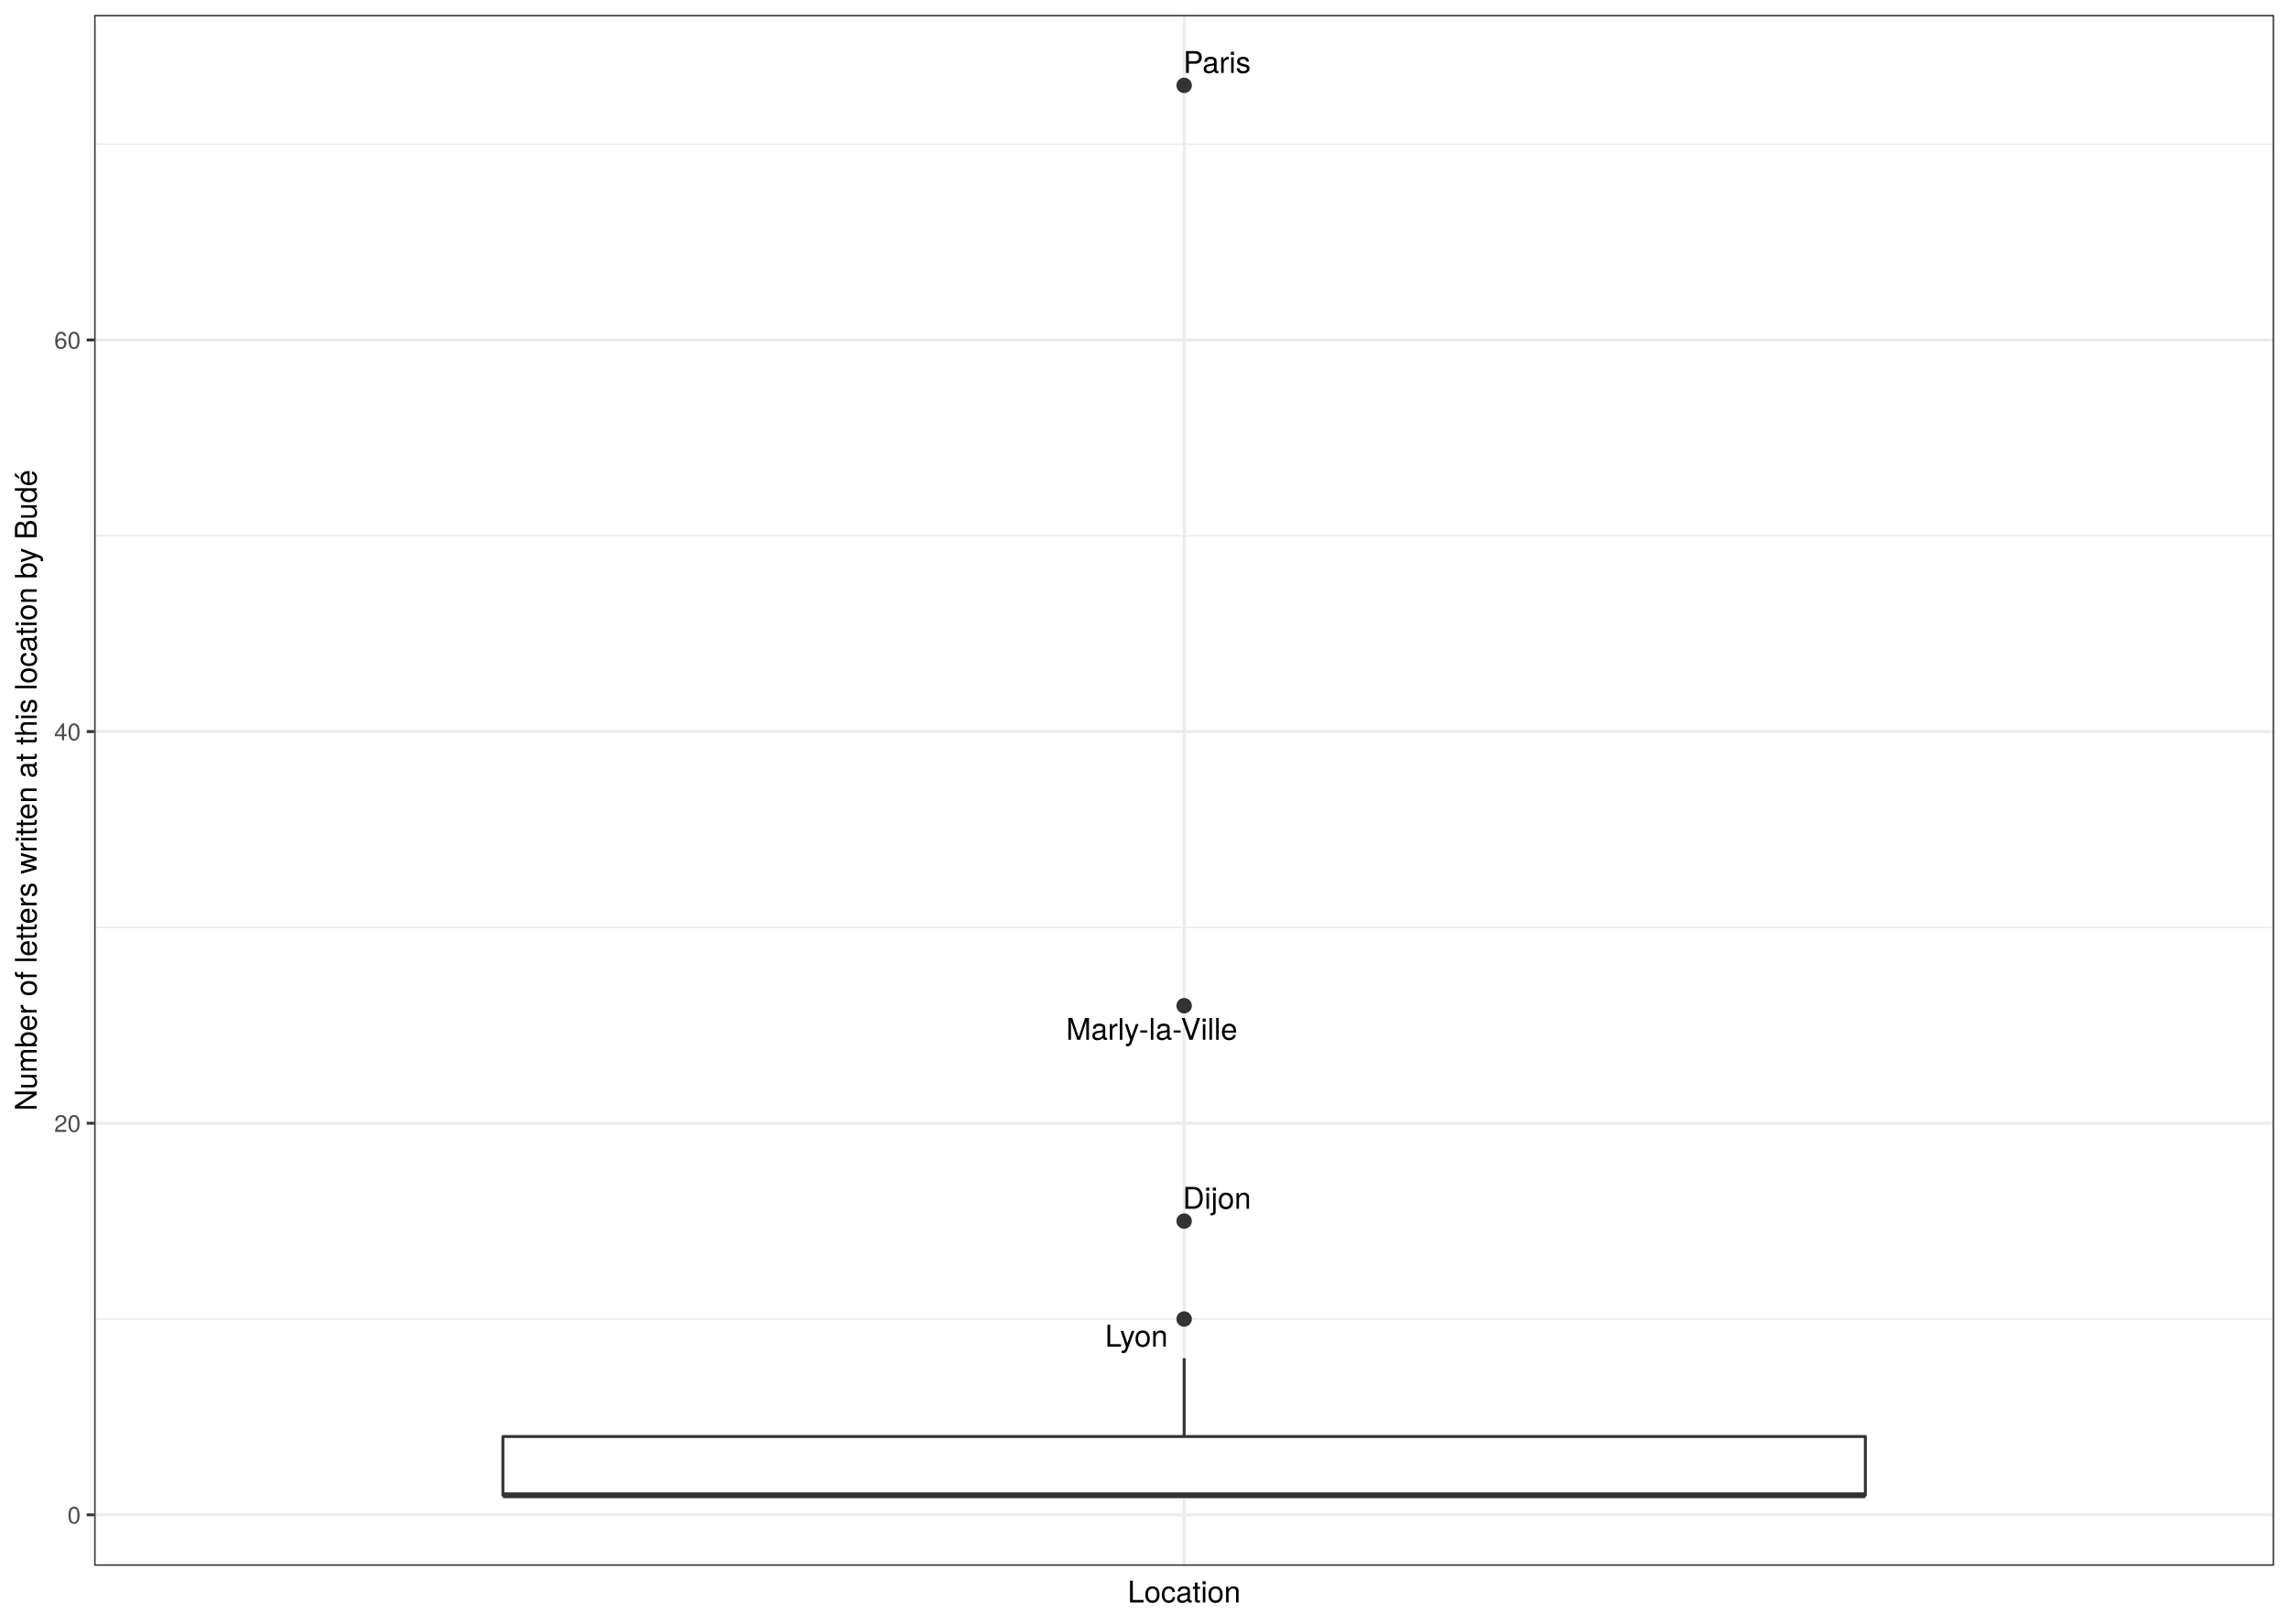
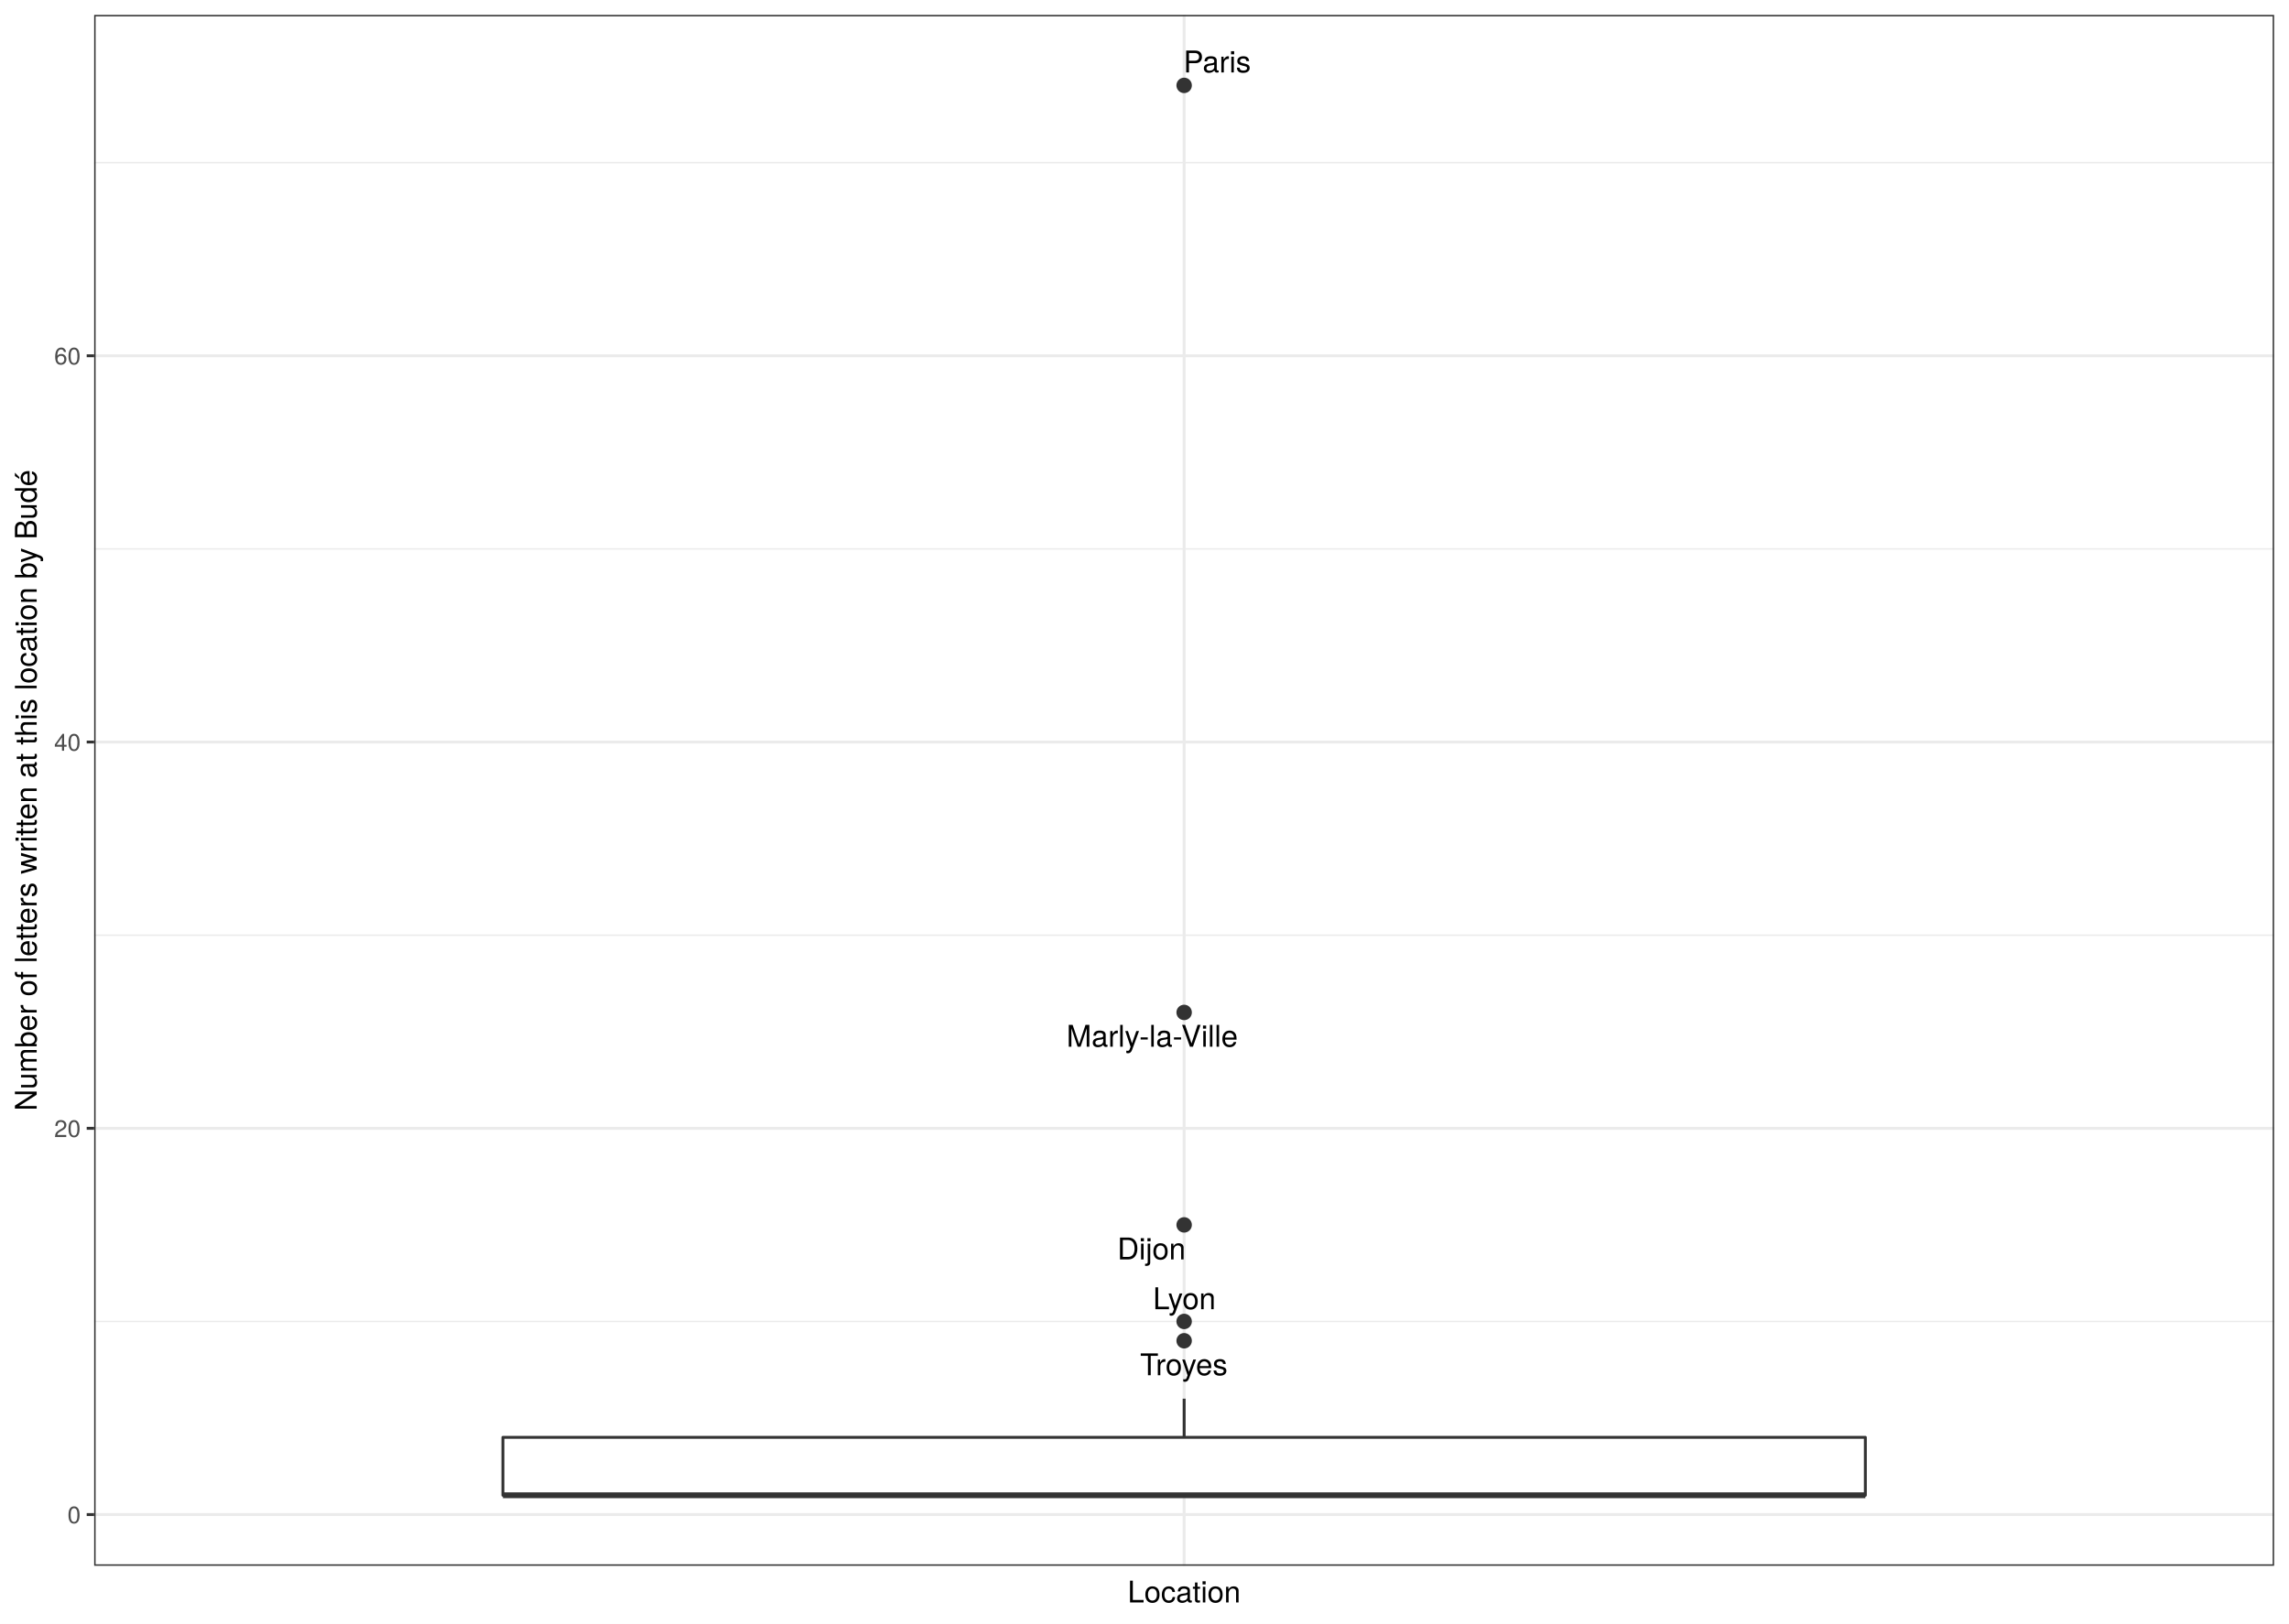
<svg xmlns="http://www.w3.org/2000/svg" class="svglite" width="842.40pt" height="597.60pt" viewBox="0 0 842.40 597.60">
  <defs>
    <style type="text/css">
    .svglite line, .svglite polyline, .svglite polygon, .svglite path, .svglite rect, .svglite circle {
      fill: none;
      stroke: #000000;
      stroke-linecap: round;
      stroke-linejoin: round;
      stroke-miterlimit: 10.00;
    }
    .svglite text {
      white-space: pre;
    }
  </style>
  </defs>
  <rect width="100%" height="100%" style="stroke: none; fill: #FFFFFF;" />
  <defs>
    <clipPath id="cpMC4wMHw4NDIuNDB8MC4wMHw1OTcuNjA=">
      <rect x="0.00" y="0.00" width="842.40" height="597.60" />
    </clipPath>
  </defs>
  <g clip-path="url(#cpMC4wMHw4NDIuNDB8MC4wMHw1OTcuNjA=)">
    <rect x="0" y="-0" width="842.40" height="597.60" style="stroke-width: 1.07; stroke: #FFFFFF; fill: #FFFFFF;" />
  </g>
  <defs>
    <clipPath id="cpMzQuNjV8ODM2LjkyfDUuNDh8NTc2LjMz">
      <rect x="34.65" y="5.48" width="802.27" height="570.85" />
    </clipPath>
  </defs>
  <g clip-path="url(#cpMzQuNjV8ODM2LjkyfDUuNDh8NTc2LjMz)">
    <rect x="34.65" y="5.48" width="802.27" height="570.85" style="stroke-width: 1.07; stroke: none; fill: #FFFFFF;" />
-     <polyline points="34.65,485.51 836.92,485.51 " style="stroke-width: 0.53; stroke: #EBEBEB; stroke-linecap: butt;" />
-     <polyline points="34.65,341.36 836.92,341.36 " style="stroke-width: 0.53; stroke: #EBEBEB; stroke-linecap: butt;" />
-     <polyline points="34.65,197.20 836.92,197.20 " style="stroke-width: 0.53; stroke: #EBEBEB; stroke-linecap: butt;" />
-     <polyline points="34.65,53.05 836.92,53.05 " style="stroke-width: 0.53; stroke: #EBEBEB; stroke-linecap: butt;" />
-     <polyline points="34.65,557.59 836.92,557.59 " style="stroke-width: 1.07; stroke: #EBEBEB; stroke-linecap: butt;" />
-     <polyline points="34.65,413.44 836.92,413.44 " style="stroke-width: 1.07; stroke: #EBEBEB; stroke-linecap: butt;" />
-     <polyline points="34.65,269.28 836.92,269.28 " style="stroke-width: 1.07; stroke: #EBEBEB; stroke-linecap: butt;" />
-     <polyline points="34.65,125.13 836.92,125.13 " style="stroke-width: 1.07; stroke: #EBEBEB; stroke-linecap: butt;" />
+     <polyline points="34.65,486.40 836.92,486.40 " style="stroke-width: 0.53; stroke: #EBEBEB; stroke-linecap: butt;" />
+     <polyline points="34.65,344.22 836.92,344.22 " style="stroke-width: 0.53; stroke: #EBEBEB; stroke-linecap: butt;" />
+     <polyline points="34.65,202.04 836.92,202.04 " style="stroke-width: 0.53; stroke: #EBEBEB; stroke-linecap: butt;" />
+     <polyline points="34.65,59.86 836.92,59.86 " style="stroke-width: 0.53; stroke: #EBEBEB; stroke-linecap: butt;" />
+     <polyline points="34.65,557.49 836.92,557.49 " style="stroke-width: 1.07; stroke: #EBEBEB; stroke-linecap: butt;" />
+     <polyline points="34.65,415.31 836.92,415.31 " style="stroke-width: 1.07; stroke: #EBEBEB; stroke-linecap: butt;" />
+     <polyline points="34.65,273.13 836.92,273.13 " style="stroke-width: 1.07; stroke: #EBEBEB; stroke-linecap: butt;" />
+     <polyline points="34.65,130.95 836.92,130.95 " style="stroke-width: 1.07; stroke: #EBEBEB; stroke-linecap: butt;" />
    <polyline points="435.79,576.33 435.79,5.48 " style="stroke-width: 1.07; stroke: #EBEBEB; stroke-linecap: butt;" />
    <circle cx="435.79" cy="31.43" r="2.49" style="stroke-width: 0.71; stroke: #333333; fill: #333333;" />
-     <circle cx="435.79" cy="370.19" r="2.49" style="stroke-width: 0.71; stroke: #333333; fill: #333333;" />
-     <circle cx="435.79" cy="449.47" r="2.49" style="stroke-width: 0.71; stroke: #333333; fill: #333333;" />
-     <circle cx="435.79" cy="485.51" r="2.49" style="stroke-width: 0.71; stroke: #333333; fill: #333333;" />
-     <line x1="435.79" y1="528.76" x2="435.79" y2="499.93" style="stroke-width: 1.07; stroke: #333333; stroke-linecap: butt;" />
+     <circle cx="435.79" cy="372.66" r="2.49" style="stroke-width: 0.71; stroke: #333333; fill: #333333;" />
+     <circle cx="435.79" cy="450.86" r="2.49" style="stroke-width: 0.71; stroke: #333333; fill: #333333;" />
+     <circle cx="435.79" cy="486.40" r="2.49" style="stroke-width: 0.71; stroke: #333333; fill: #333333;" />
+     <circle cx="435.79" cy="493.51" r="2.49" style="stroke-width: 0.71; stroke: #333333; fill: #333333;" />
+     <line x1="435.79" y1="529.06" x2="435.79" y2="514.84" style="stroke-width: 1.07; stroke: #333333; stroke-linecap: butt;" />
    <line x1="435.79" y1="550.38" x2="435.79" y2="550.38" style="stroke-width: 1.07; stroke: #333333; stroke-linecap: butt;" />
-     <polygon points="185.08,528.76 185.08,550.38 686.49,550.38 686.49,528.76 185.08,528.76 " style="stroke-width: 1.07; stroke: #333333; fill: #FFFFFF;" />
+     <polygon points="185.08,529.06 185.08,550.38 686.49,550.38 686.49,529.06 185.08,529.06 " style="stroke-width: 1.07; stroke: #333333; fill: #FFFFFF;" />
    <line x1="185.08" y1="550.38" x2="686.49" y2="550.38" style="stroke-width: 2.13; stroke: #333333; stroke-linecap: butt;" />
-     <text x="447.89" y="26.85" text-anchor="middle" style="font-size: 11.04px; font-family: &quot;TeX Gyre Heros&quot;;" textLength="26.27px" lengthAdjust="spacingAndGlyphs">Paris</text>
-     <text x="423.88" y="382.73" text-anchor="middle" style="font-size: 11.04px; font-family: &quot;TeX Gyre Heros&quot;;" textLength="70.65px" lengthAdjust="spacingAndGlyphs">Marly-la-Ville</text>
-     <text x="447.85" y="444.93" text-anchor="middle" style="font-size: 11.04px; font-family: &quot;TeX Gyre Heros&quot;;" textLength="28.37px" lengthAdjust="spacingAndGlyphs">Dijon</text>
-     <text x="418.23" y="495.67" text-anchor="middle" style="font-size: 11.04px; font-family: &quot;TeX Gyre Heros&quot;;" textLength="25.40px" lengthAdjust="spacingAndGlyphs">Lyon</text>
+     <text x="447.95" y="26.66" text-anchor="middle" style="font-size: 11.04px; font-family: &quot;TeX Gyre Heros&quot;;" textLength="26.27px" lengthAdjust="spacingAndGlyphs">Paris</text>
+     <text x="424.03" y="385.29" text-anchor="middle" style="font-size: 11.04px; font-family: &quot;TeX Gyre Heros&quot;;" textLength="70.65px" lengthAdjust="spacingAndGlyphs">Marly-la-Ville</text>
+     <text x="423.78" y="463.56" text-anchor="middle" style="font-size: 11.04px; font-family: &quot;TeX Gyre Heros&quot;;" textLength="28.37px" lengthAdjust="spacingAndGlyphs">Dijon</text>
+     <text x="435.87" y="481.89" text-anchor="middle" style="font-size: 11.04px; font-family: &quot;TeX Gyre Heros&quot;;" textLength="25.40px" lengthAdjust="spacingAndGlyphs">Lyon</text>
+     <text x="435.68" y="506.21" text-anchor="middle" style="font-size: 11.04px; font-family: &quot;TeX Gyre Heros&quot;;" textLength="35.22px" lengthAdjust="spacingAndGlyphs">Troyes</text>
    <rect x="34.65" y="5.48" width="802.27" height="570.85" style="stroke-width: 1.07; stroke: #333333;" />
  </g>
  <g clip-path="url(#cpMC4wMHw4NDIuNDB8MC4wMHw1OTcuNjA=)">
-     <text x="29.72" y="560.80" text-anchor="end" style="font-size: 8.80px;fill: #4D4D4D; font-family: &quot;TeX Gyre Heros&quot;;" textLength="5.59px" lengthAdjust="spacingAndGlyphs">0</text>
-     <text x="29.72" y="416.64" text-anchor="end" style="font-size: 8.80px;fill: #4D4D4D; font-family: &quot;TeX Gyre Heros&quot;;" textLength="11.19px" lengthAdjust="spacingAndGlyphs">20</text>
-     <text x="29.72" y="272.49" text-anchor="end" style="font-size: 8.80px;fill: #4D4D4D; font-family: &quot;TeX Gyre Heros&quot;;" textLength="11.19px" lengthAdjust="spacingAndGlyphs">40</text>
-     <text x="29.72" y="128.34" text-anchor="end" style="font-size: 8.80px;fill: #4D4D4D; font-family: &quot;TeX Gyre Heros&quot;;" textLength="11.19px" lengthAdjust="spacingAndGlyphs">60</text>
-     <polyline points="31.91,557.59 34.65,557.59 " style="stroke-width: 1.07; stroke: #333333; stroke-linecap: butt;" />
-     <polyline points="31.91,413.44 34.65,413.44 " style="stroke-width: 1.07; stroke: #333333; stroke-linecap: butt;" />
-     <polyline points="31.91,269.28 34.65,269.28 " style="stroke-width: 1.07; stroke: #333333; stroke-linecap: butt;" />
-     <polyline points="31.91,125.13 34.65,125.13 " style="stroke-width: 1.07; stroke: #333333; stroke-linecap: butt;" />
+     <text x="29.72" y="560.70" text-anchor="end" style="font-size: 8.80px;fill: #4D4D4D; font-family: &quot;TeX Gyre Heros&quot;;" textLength="5.59px" lengthAdjust="spacingAndGlyphs">0</text>
+     <text x="29.72" y="418.52" text-anchor="end" style="font-size: 8.80px;fill: #4D4D4D; font-family: &quot;TeX Gyre Heros&quot;;" textLength="11.19px" lengthAdjust="spacingAndGlyphs">20</text>
+     <text x="29.72" y="276.34" text-anchor="end" style="font-size: 8.80px;fill: #4D4D4D; font-family: &quot;TeX Gyre Heros&quot;;" textLength="11.19px" lengthAdjust="spacingAndGlyphs">40</text>
+     <text x="29.72" y="134.16" text-anchor="end" style="font-size: 8.80px;fill: #4D4D4D; font-family: &quot;TeX Gyre Heros&quot;;" textLength="11.19px" lengthAdjust="spacingAndGlyphs">60</text>
+     <polyline points="31.91,557.49 34.65,557.49 " style="stroke-width: 1.07; stroke: #333333; stroke-linecap: butt;" />
+     <polyline points="31.91,415.31 34.65,415.31 " style="stroke-width: 1.07; stroke: #333333; stroke-linecap: butt;" />
+     <polyline points="31.91,273.13 34.65,273.13 " style="stroke-width: 1.07; stroke: #333333; stroke-linecap: butt;" />
+     <polyline points="31.91,130.95 34.65,130.95 " style="stroke-width: 1.07; stroke: #333333; stroke-linecap: butt;" />
    <text x="435.79" y="589.83" text-anchor="middle" style="font-size: 11.00px; font-family: &quot;TeX Gyre Heros&quot;;" textLength="46.53px" lengthAdjust="spacingAndGlyphs">Location</text>
    <text transform="translate(13.50,290.91) rotate(-90)" text-anchor="middle" style="font-size: 11.00px; font-family: &quot;TeX Gyre Heros&quot;;" textLength="273.74px" lengthAdjust="spacingAndGlyphs">Number of letters written at this location by Budé</text>
  </g>
</svg>
